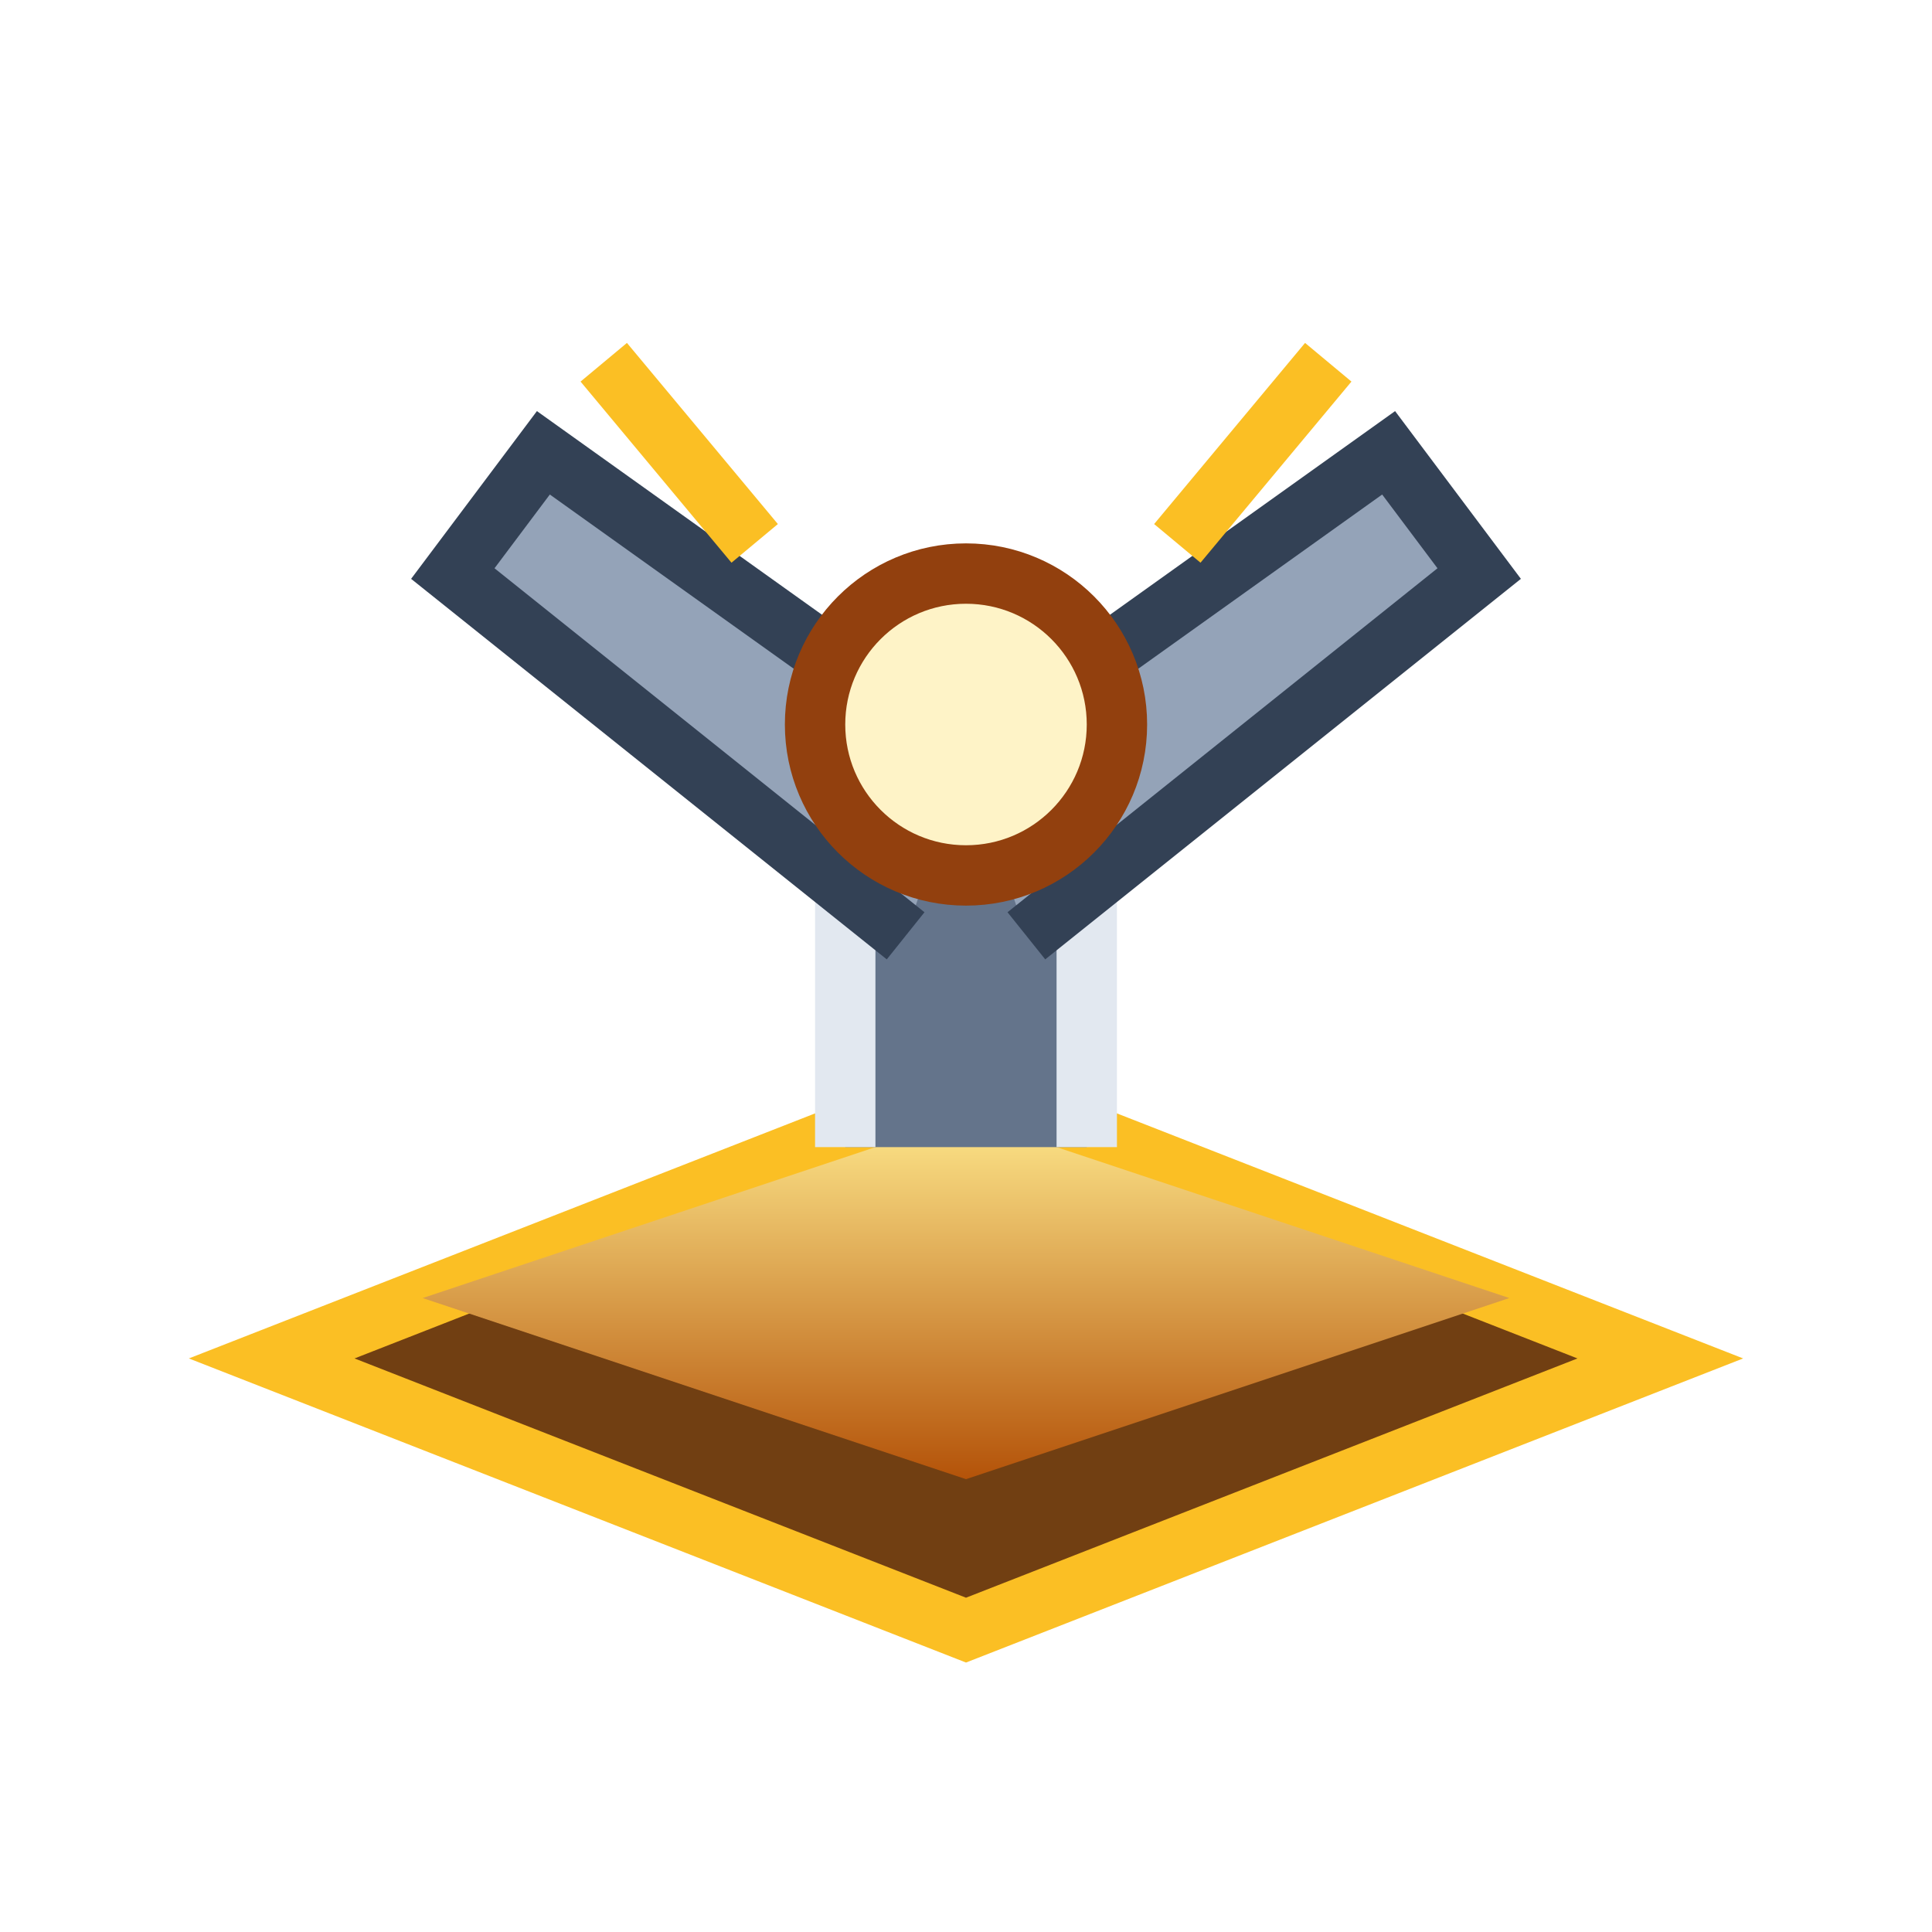
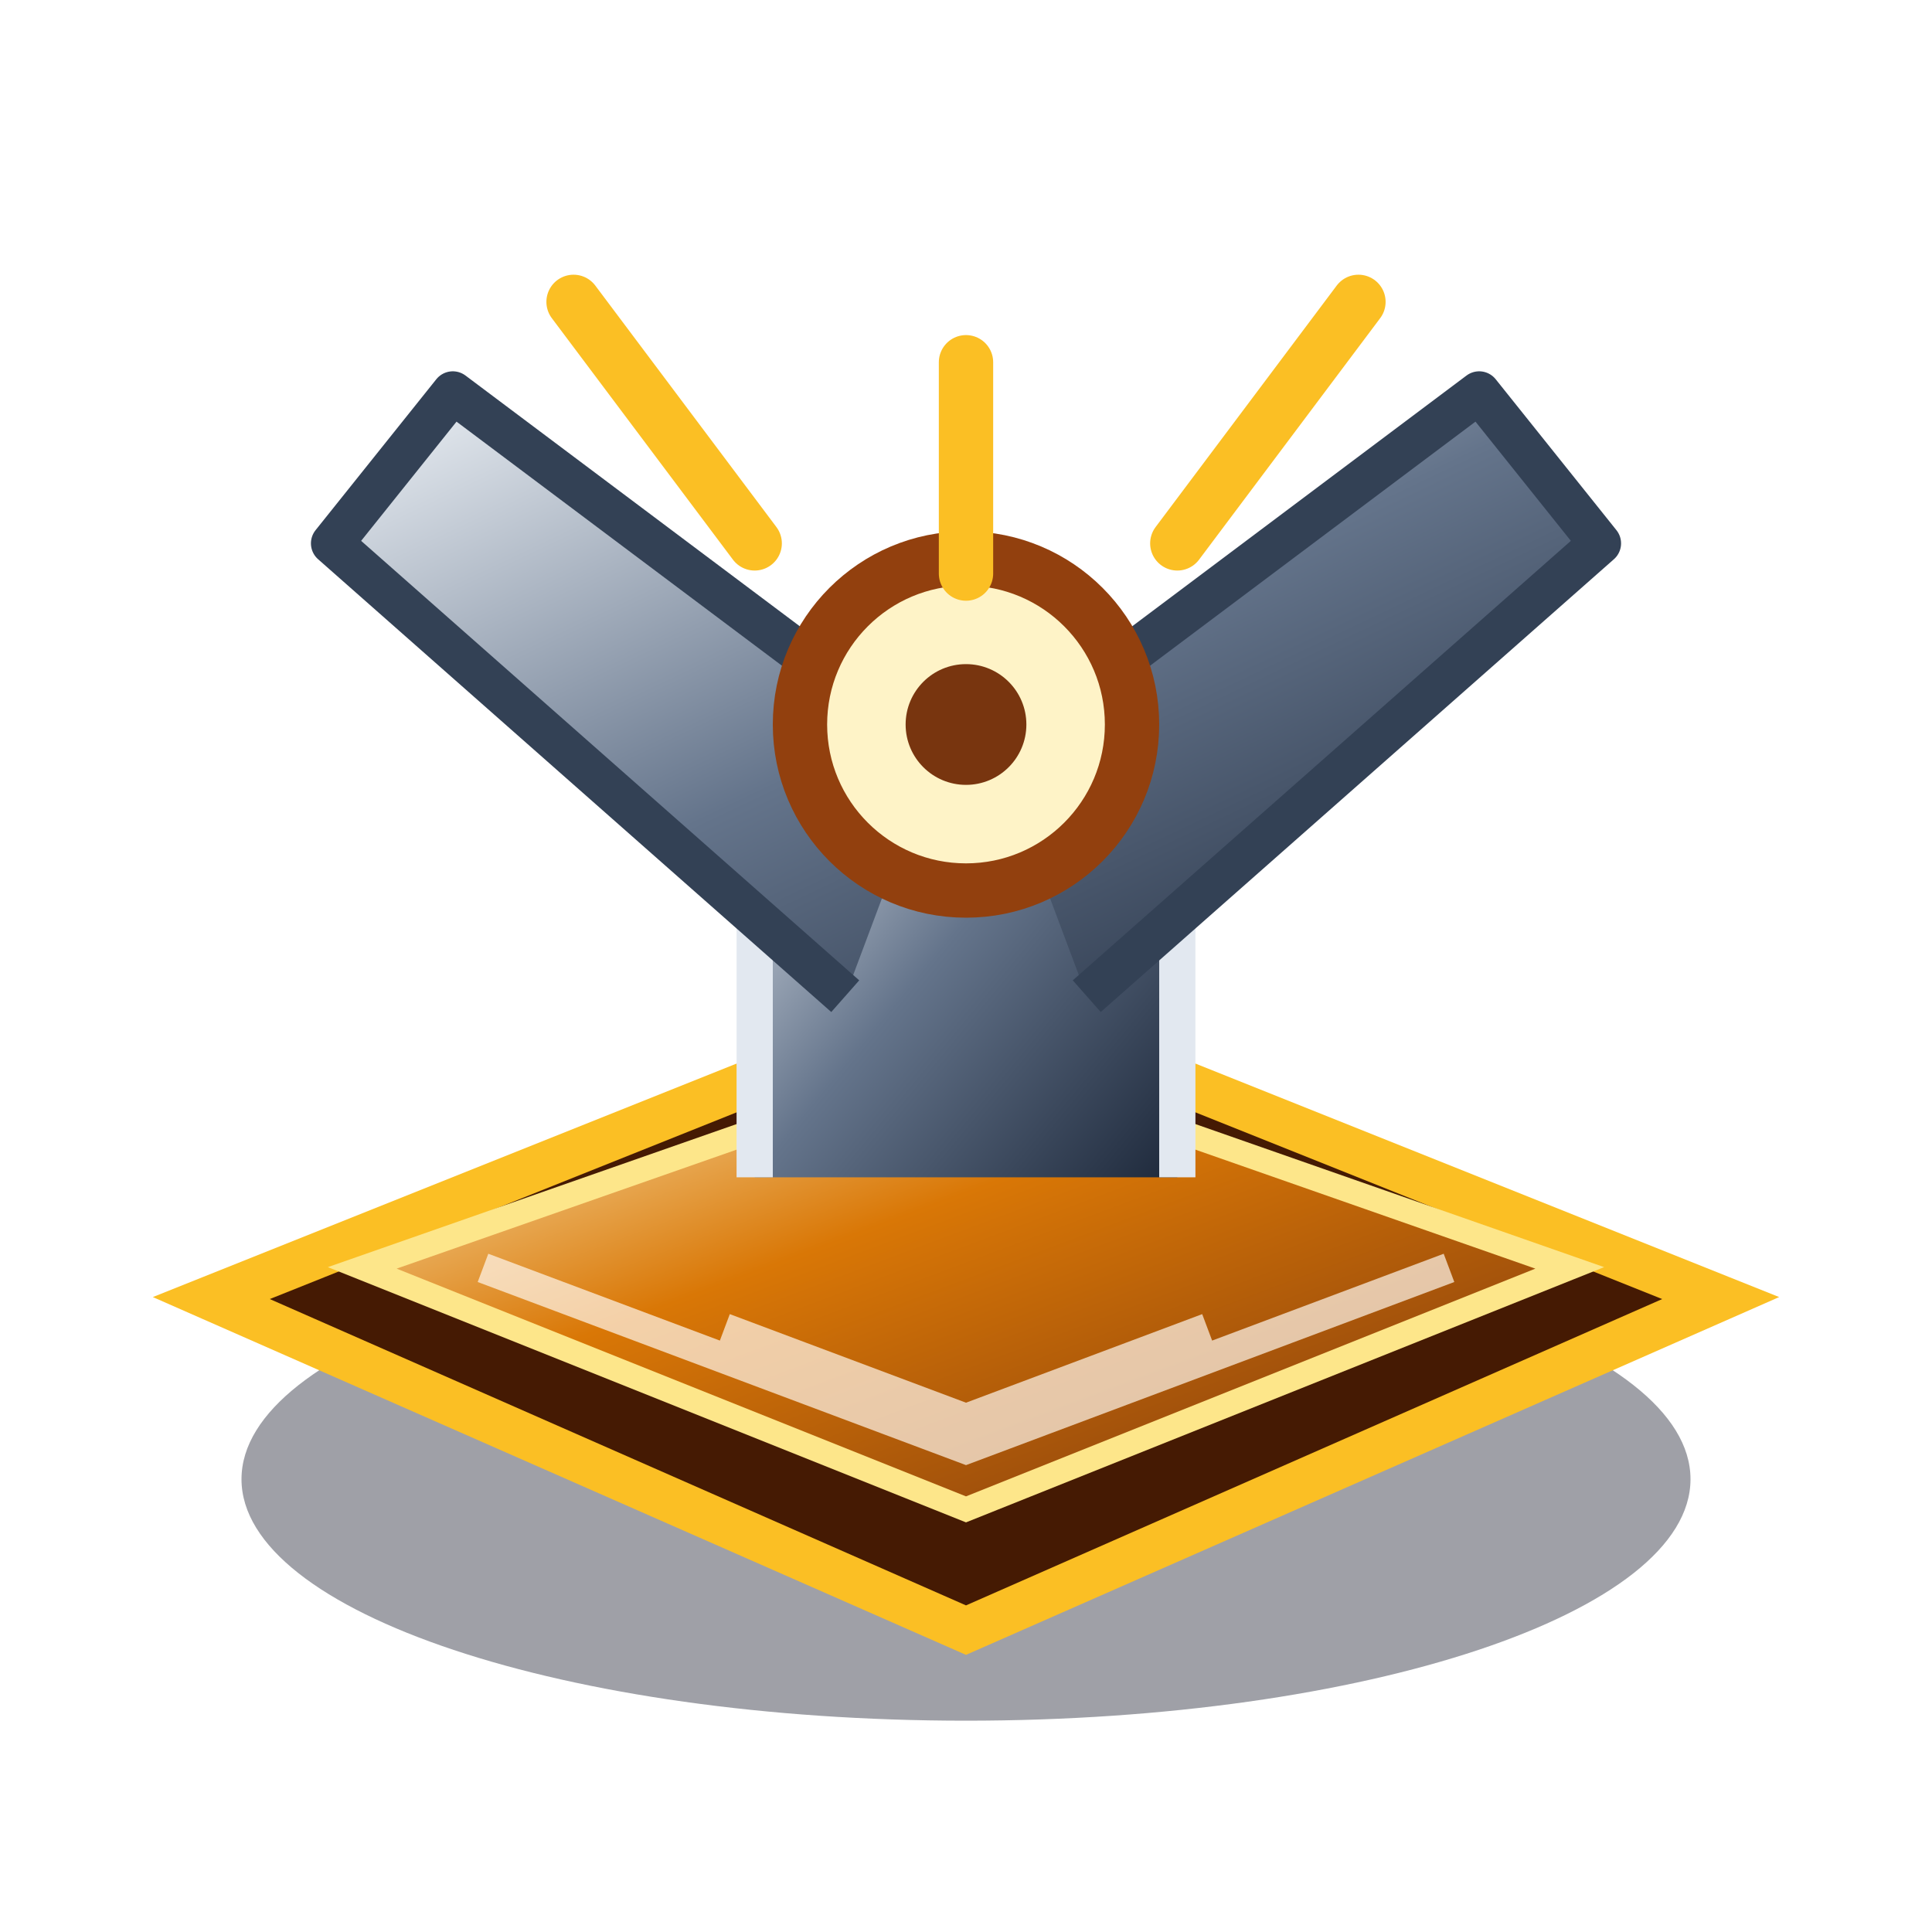
<svg xmlns="http://www.w3.org/2000/svg" viewBox="0 0 64 64">
  <defs>
-     <linearGradient id="g" x2="0" y2="1">
-       <stop stop-color="#fde68a" />
-       <stop offset="1" stop-color="#b45309" />
+     <linearGradient id="base" x1="0" y1="0" x2="1" y2="1">
+       <stop stop-color="#fef3c7" />
+       <stop offset=".4" stop-color="#d97706" />
+       <stop offset="1" stop-color="#78350f" />
+     </linearGradient>
+     <linearGradient id="steel" x1="0" y1="0" x2="1" y2="1">
+       <stop stop-color="#f1f5f9" />
+       <stop offset=".5" stop-color="#64748b" />
+       <stop offset="1" stop-color="#1e293b" />
    </linearGradient>
  </defs>
-   <path d="M9 45 32 54 55 45 32 36Z" fill="#713f12" stroke="#fbbf24" stroke-width="2" />
-   <path d="M14 43 32 49 50 43 32 37Z" fill="url(#g)" />
-   <path d="M28 38V22h8v16" fill="#64748b" stroke="#e2e8f0" stroke-width="2" />
-   <path d="M32 25 18 15l-3 4 15 12M32 25l14-10 3 4-15 12" fill="#94a3b8" stroke="#334155" stroke-width="2" />
-   <circle cx="32" cy="24" r="5" fill="#fef3c7" stroke="#92400e" stroke-width="2" />
-   <path d="M25 18 20 12M39 18l5-6" stroke="#fbbf24" stroke-width="2" />
+   <ellipse cx="32" cy="49" rx="24" ry="8" fill="#020617" opacity=".38" />
+   <path d="M7 43 32 54 57 43 32 33Z" fill="#451a03" stroke="#fbbf24" stroke-width="1.5" />
+   <path d="M12 42 32 50 52 42 32 35Z" fill="url(#base)" stroke="#fde68a" stroke-width=".8" />
+   <path d="M25 39V22h14v17" fill="url(#steel)" stroke="#e2e8f0" stroke-width="1.2" />
+   <path d="M31 25 15 13l-4 5 17 15M33 25l16-12 4 5-17 15" fill="url(#steel)" stroke="#334155" stroke-width="1.4" stroke-linejoin="round" />
+   <circle cx="32" cy="24" r="5.5" fill="#fef3c7" stroke="#92400e" stroke-width="1.8" />
+   <circle cx="32" cy="24" r="2" fill="#78350f" />
+   <path d="M25 18 19 10M39 18l6-8M32 19v-7" stroke="#fbbf24" stroke-width="1.8" stroke-linecap="round" />
+   <path d="M16 42l16 6 16-6M24 44l8 3 8-3" fill="none" stroke="#fff7ed" stroke-opacity=".7" stroke-width="1" />
</svg>
